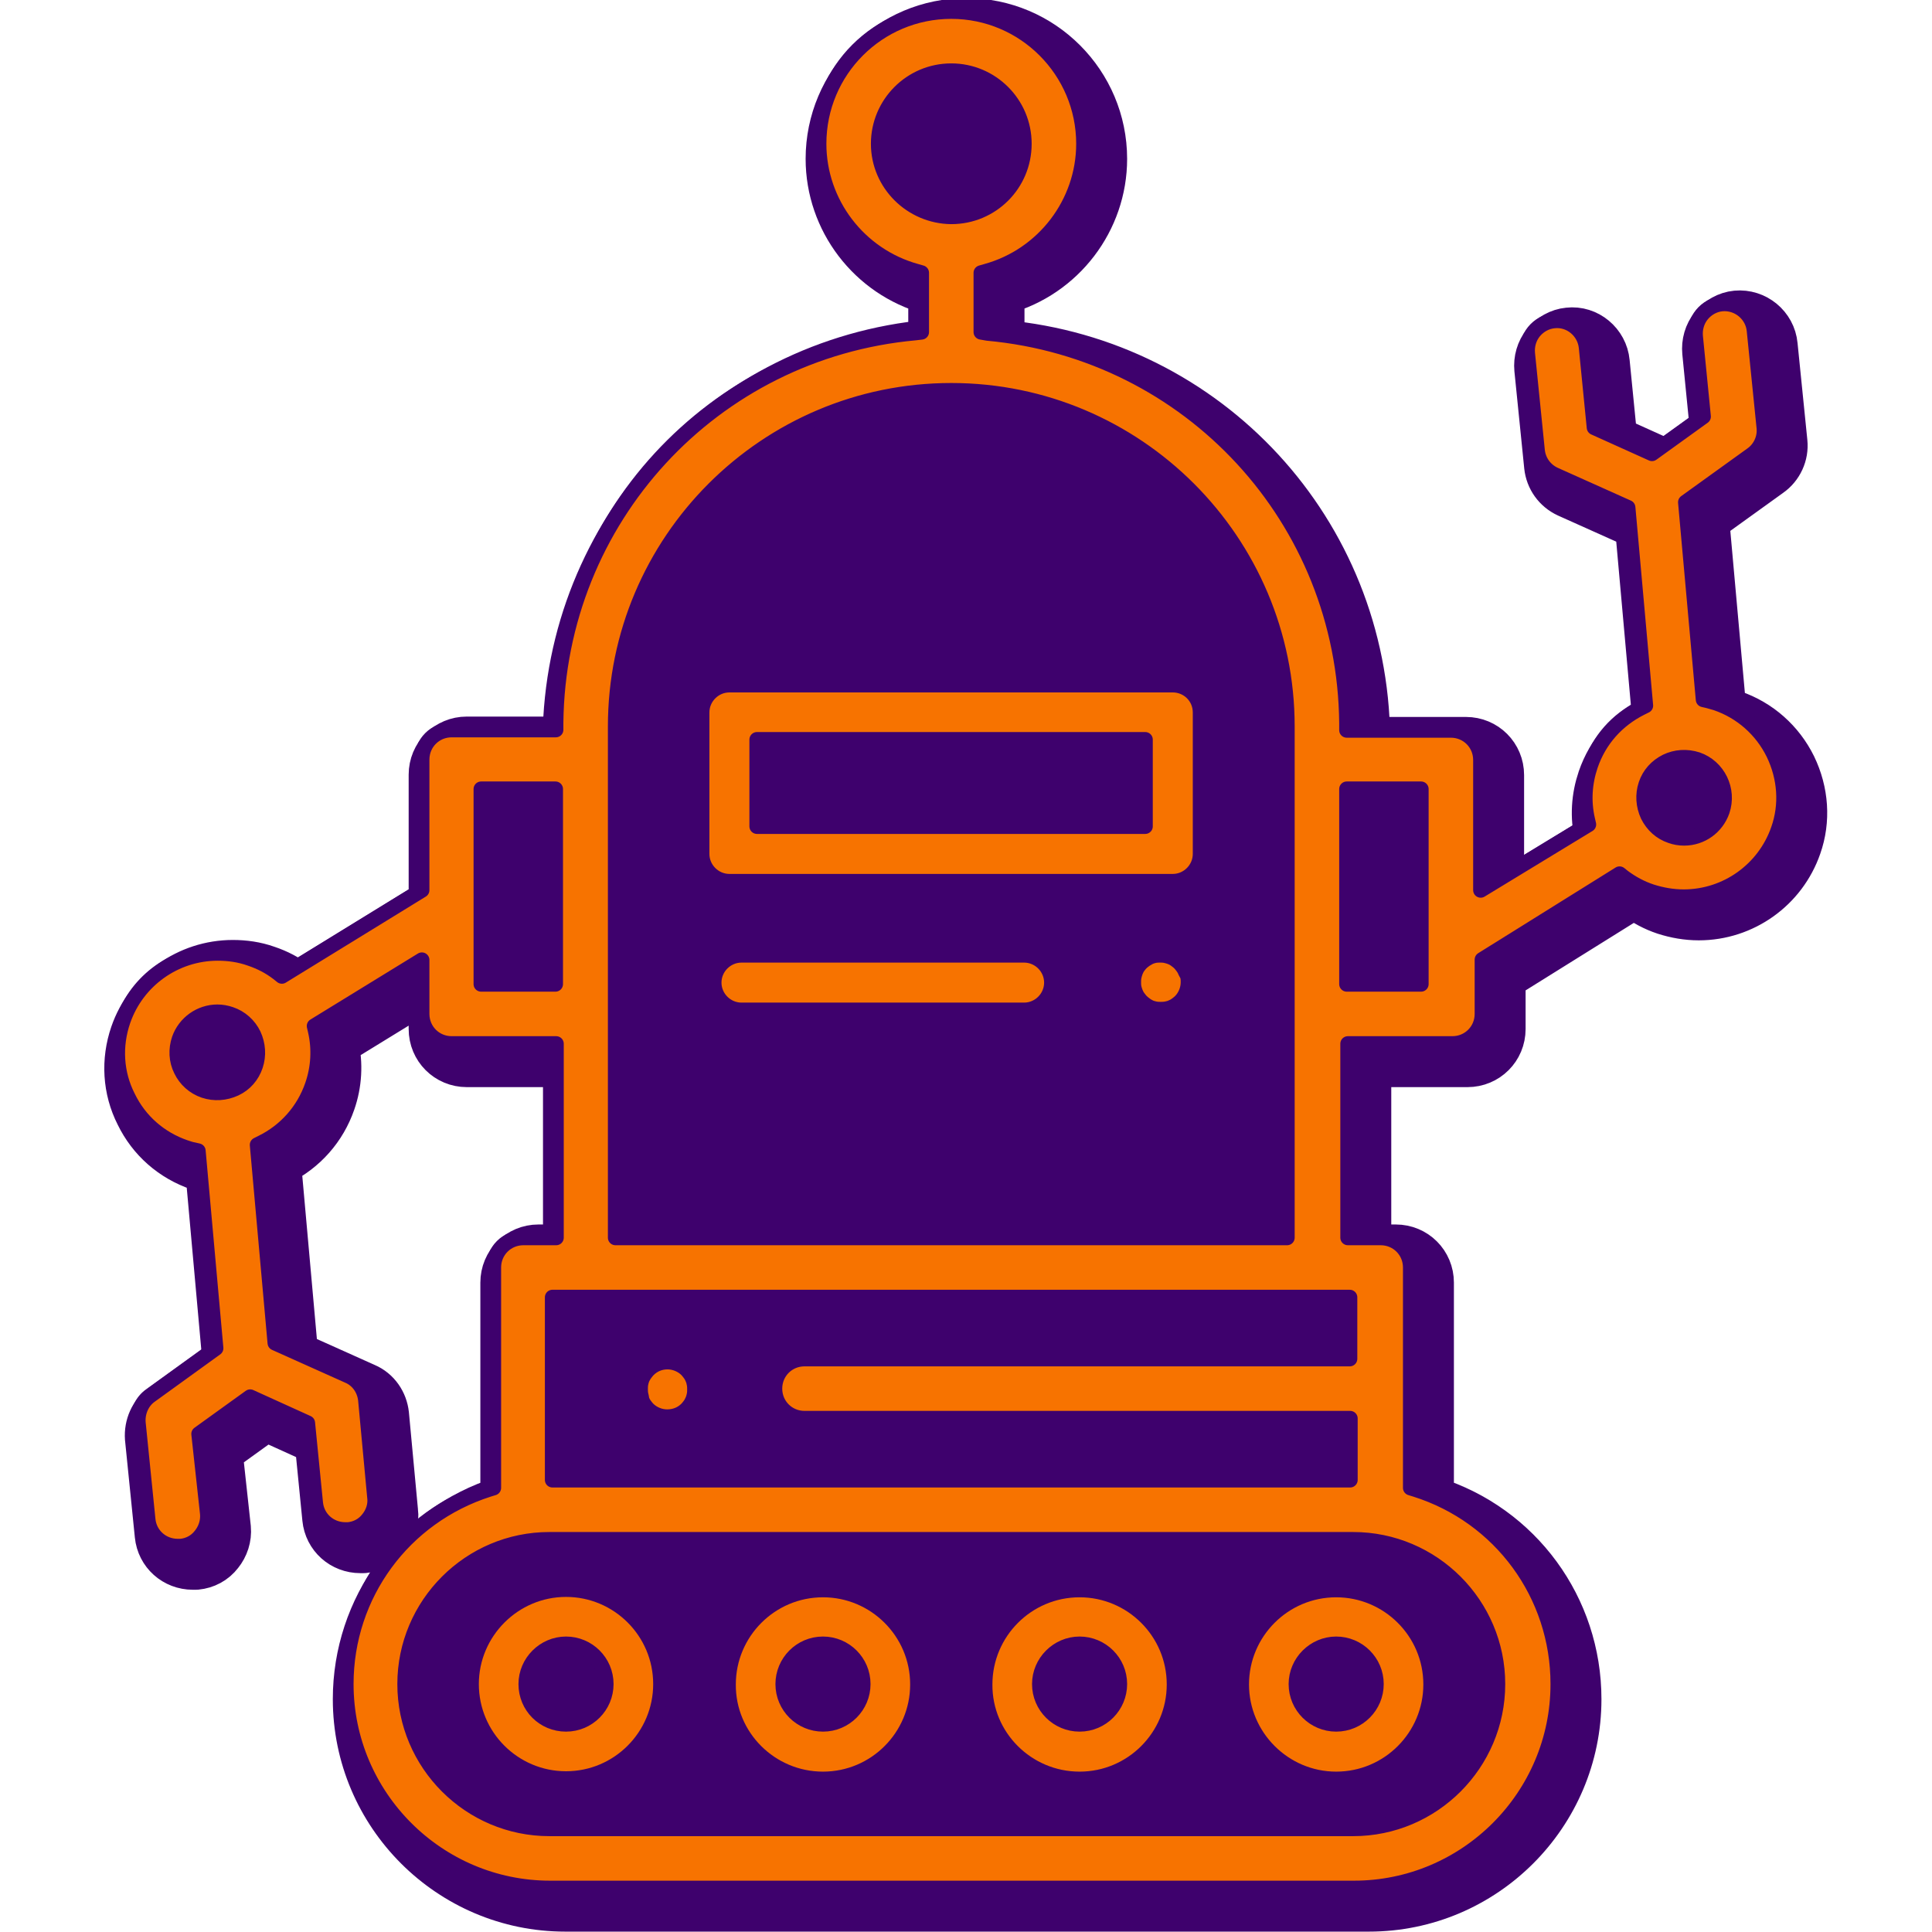
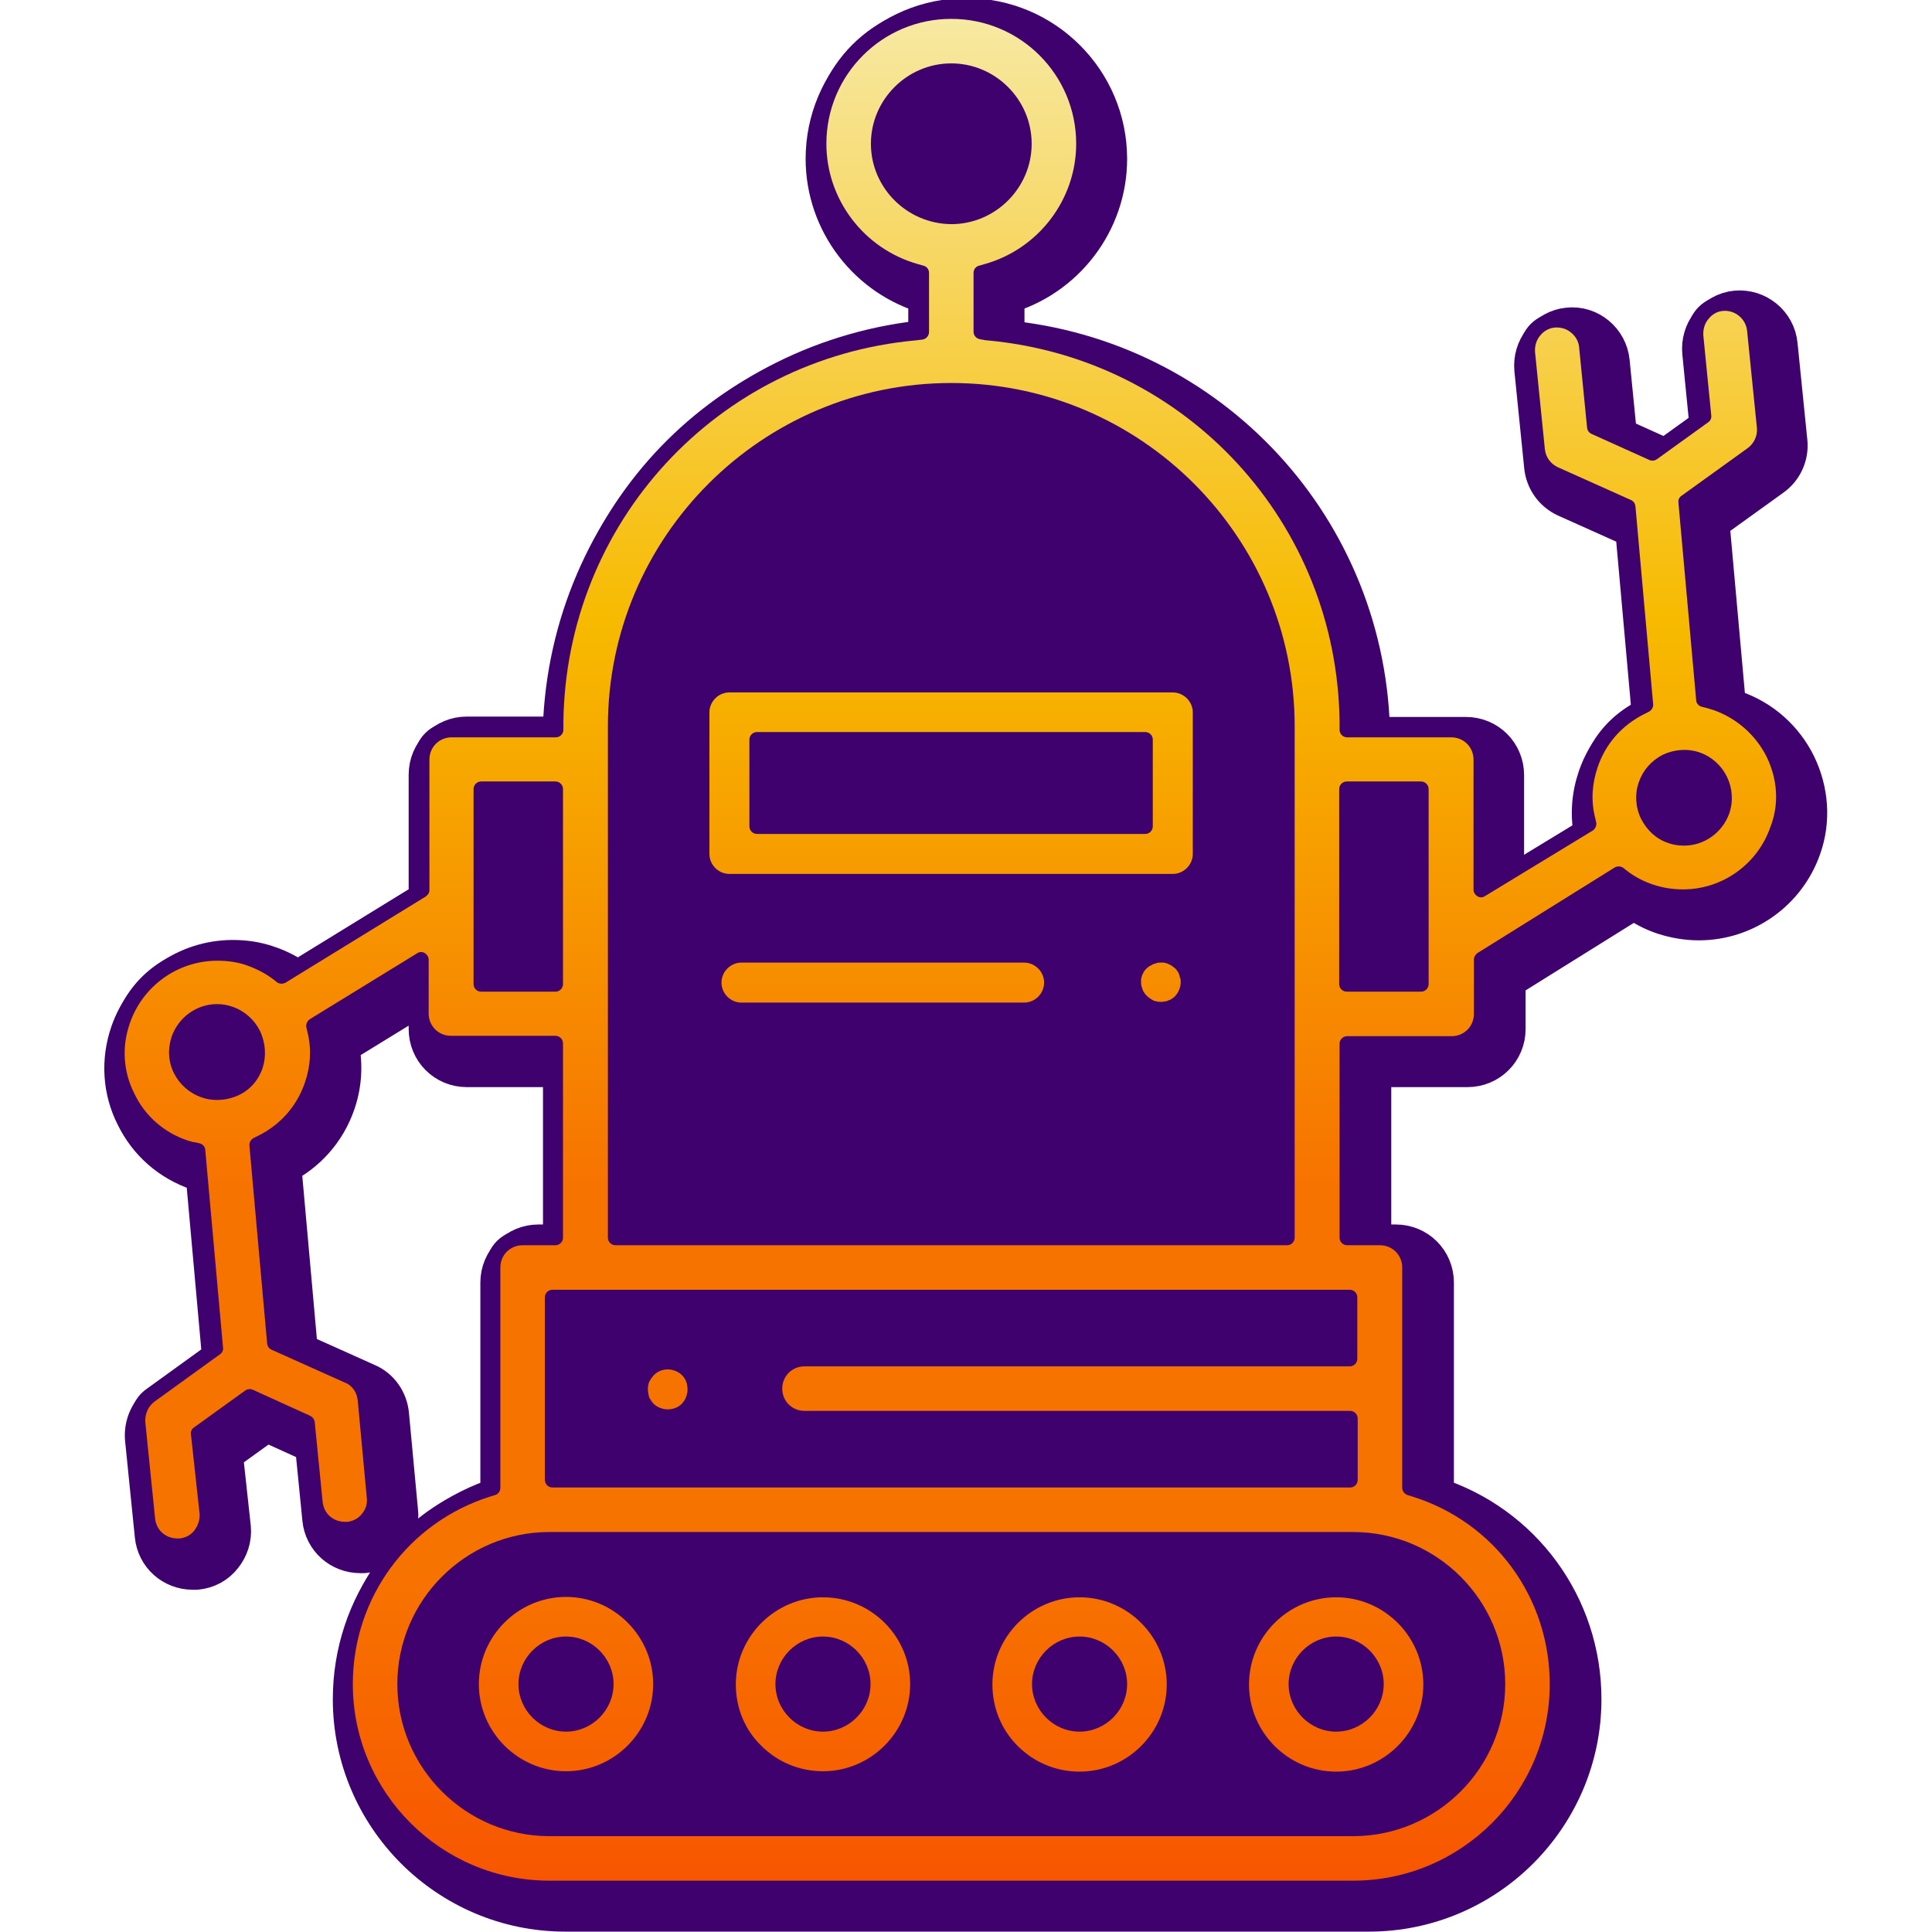
<svg xmlns="http://www.w3.org/2000/svg" version="1.1" id="Capa_1" x="0px" y="0px" viewBox="0 0 512 512" style="enable-background:new 0 0 512 512;" xml:space="preserve">
  <style type="text/css">
	.st0{fill:#3E016D;stroke:#3E016D;stroke-width:15;stroke-linecap:round;stroke-linejoin:round;stroke-miterlimit:10;}
- 	.st1{fill:#F77300;stroke:#3E016D;stroke-width:4;stroke-linecap:round;stroke-linejoin:round;stroke-miterlimit:10;}
+ 	.st1{fill:#3E016D;stroke:#3E016D;stroke-width:4;stroke-linecap:round;stroke-linejoin:round;stroke-miterlimit:10;}
+ 	.st2{fill:url(#SVGID_1_);}
</style>
  <path class="st0" d="M474,203.7c-3.1-6.3-8.5-11.1-15.2-13.4c-0.7-0.2-1.4-0.4-2.1-0.6l-1.3-0.3l-4.7-52.3l17.5-12.6  c2.3-1.6,3.6-4.4,3.3-7.2l-2.6-25.7c-0.4-4.3-4.3-7.5-8.6-7.1c-2.1,0.2-4,1.3-5.3,2.9s-1.9,3.7-1.7,5.8l2.1,21.2l-13.6,9.8  l-15.3-6.9l-2.1-21.2c-0.4-4.3-4.3-7.6-8.6-7.1c-2.1,0.2-4,1.3-5.3,2.9s-1.9,3.7-1.7,5.8l2.6,25.7c0.3,2.8,2,5.2,4.6,6.4l19.4,8.7  l4.7,52.5l-1.2,0.6c-6.4,3.2-11.1,8.5-13.4,15.2c-1.6,4.7-1.9,9.6-0.8,14.4l0.3,1.3l-28.6,17.4v-34.5c0-4.4-3.5-7.9-7.9-7.9h-27.6  v-1.9c-0.5-54-41.5-98.4-95.2-103.3L264,92V76.3l1.4-0.4c15.2-4.2,25.8-18.1,25.8-33.8c0-19.3-15.7-35.1-35.1-35.1  C236.7,7,221,22.7,221,42.1c0,15.7,10.6,29.6,25.8,33.8l1.4,0.4V92l-1.7,0.2c-53.7,4.9-94.6,49.3-95.2,103.3v1.9h-27.6  c-4.4,0-7.9,3.5-7.9,7.9v34.6l-37.1,22.8l-1-0.8c-2.2-1.7-4.7-3-7.4-3.9c-2.8-1-5.7-1.4-8.6-1.4c-11.3,0-21.4,7.2-25.1,17.9  c-2.3,6.7-1.9,13.9,1.3,20.2c3.1,6.4,8.5,11.1,15.2,13.4c0.7,0.2,1.4,0.5,2.1,0.6l1.3,0.3l4.7,52.3l-17.3,12.5  c-2.3,1.6-3.5,4.4-3.3,7.2l2.6,25.7c0.4,4.1,3.8,7.1,7.9,7.1c0.3,0,0.5,0,0.8,0c2.1-0.2,4-1.2,5.3-2.9c1.3-1.6,2-3.7,1.8-5.8  L56.7,384l13.6-9.8l15.2,6.9l2.1,21.2c0.4,4.1,3.8,7.1,7.9,7.1c0.3,0,0.5,0,0.8,0c2.1-0.2,4-1.2,5.3-2.9c1.3-1.6,2-3.7,1.7-5.8  l-2.4-25.7c-0.3-2.8-2-5.3-4.6-6.4l-19.4-8.7l-4.7-52.5l1.2-0.6c6.3-3.1,11.1-8.5,13.4-15.2c1.6-4.6,1.9-9.6,0.8-14.4l-0.3-1.3  l28.5-17.5v14.3c0,4.4,3.5,7.9,7.9,7.9h27.7V332h-8.7c-4.4,0-7.9,3.5-7.9,7.9v58.4l-1.3,0.4c-22.6,7.2-37.8,27.9-37.8,51.6  c0,29.8,24.3,54.1,54.1,54.1h213c29.8,0,54.1-24.3,54.1-54.1c0-23.7-15.2-44.5-37.8-51.6l-1.3-0.4v-58.4c0-4.4-3.5-7.9-7.9-7.9h-8.7  v-51.4h27.7c4.4,0,7.9-3.5,7.9-7.9v-14.3v-0.1l36.4-22.7l1,0.8c2.3,1.7,4.7,3,7.4,3.9c2.8,0.9,5.7,1.4,8.6,1.4  c11.3,0,21.4-7.2,25.1-17.9C477.6,217.3,477.1,210.1,474,203.7z" />
  <g>
    <g>
      <path class="st1" d="M354.1,471.5c13.9,0,25.1-11.3,25.1-25.1c0-13.9-11.3-25.1-25.1-25.1c-13.9,0-25.1,11.3-25.1,25.1    S340.3,471.5,354.1,471.5z M354.1,435.7c5.8,0,10.6,4.7,10.6,10.6c0,5.8-4.7,10.6-10.6,10.6c-5.8,0-10.6-4.7-10.6-10.6    C343.5,440.5,348.3,435.7,354.1,435.7z" />
      <path class="st1" d="M218.1,471.5c13.9,0,25.1-11.3,25.1-25.1c0-13.9-11.3-25.1-25.1-25.1c-13.9,0-25.1,11.3-25.1,25.1    C192.9,460.2,204.2,471.5,218.1,471.5z M218.1,435.7c5.8,0,10.6,4.7,10.6,10.6c0,5.8-4.7,10.6-10.6,10.6    c-5.8,0-10.6-4.7-10.6-10.6C207.5,440.5,212.2,435.7,218.1,435.7z" />
      <path class="st1" d="M124.9,446.3c0,13.9,11.3,25.1,25.1,25.1c13.9,0,25.1-11.3,25.1-25.1c0-13.9-11.3-25.1-25.1-25.1    C136.2,421.2,124.9,432.5,124.9,446.3z M150,435.7c5.8,0,10.6,4.7,10.6,10.6c0,5.8-4.7,10.6-10.6,10.6s-10.6-4.7-10.6-10.6    C139.4,440.5,144.2,435.7,150,435.7z" />
      <path class="st1" d="M314.2,257.6c-0.2-0.5-0.4-0.9-0.7-1.3c-0.3-0.4-0.6-0.8-0.9-1.1s-0.7-0.6-1.1-0.9s-0.8-0.5-1.3-0.7    s-1-0.3-1.4-0.4c-0.5-0.1-0.9-0.1-1.4-0.1c-0.4,0-0.9,0-1.4,0.1c-0.4,0.1-0.8,0.2-1.3,0.4c-0.4,0.2-0.8,0.5-1.2,0.7    c-0.4,0.3-0.8,0.6-1.1,0.9s-0.6,0.7-0.9,1.1c-0.2,0.3-0.4,0.7-0.6,1.2s-0.3,1-0.4,1.4c-0.1,0.5-0.1,0.9-0.1,1.4    c0,0.4,0,0.9,0.1,1.4c0.1,0.4,0.2,0.8,0.4,1.3s0.4,0.9,0.7,1.3c0.3,0.4,0.6,0.8,0.9,1.1c0.3,0.3,0.7,0.6,1.1,0.9s0.8,0.5,1.2,0.7    c0.5,0.2,0.9,0.3,1.4,0.4s0.9,0.1,1.4,0.1c0.4,0,0.9,0,1.4-0.1s1-0.2,1.4-0.4c0.5-0.2,0.9-0.4,1.3-0.7c0.4-0.3,0.8-0.6,1.1-0.9    c1.3-1.3,2.1-3.2,2.1-5.1c0-0.4,0-0.9-0.1-1.4C314.7,258.5,314.5,258.1,314.2,257.6z" />
      <path class="st1" d="M271.4,253.1h-74.9c-4,0-7.3,3.3-7.3,7.3s3.3,7.3,7.3,7.3h74.9c4,0,7.3-3.3,7.3-7.3S275.4,253.1,271.4,253.1z    " />
      <path class="st1" d="M286.1,471.5c13.9,0,25.1-11.3,25.1-25.1c0-13.9-11.3-25.1-25.1-25.1c-13.9,0-25.1,11.3-25.1,25.1    C260.9,460.2,272.2,471.5,286.1,471.5z M286.1,435.7c5.8,0,10.6,4.7,10.6,10.6c0,5.8-4.7,10.6-10.6,10.6    c-5.8,0-10.6-4.7-10.6-10.6C275.5,440.5,280.3,435.7,286.1,435.7z" />
      <path class="st1" d="M170.1,371c0.2,0.5,0.4,0.9,0.7,1.3s0.6,0.8,0.9,1.1c1.3,1.3,3.2,2.1,5.1,2.1c2,0,3.8-0.7,5.2-2.1    c0.3-0.3,0.6-0.7,0.9-1.1c0.3-0.4,0.5-0.9,0.7-1.3c0.2-0.5,0.3-0.9,0.4-1.4c0.1-0.5,0.1-0.9,0.1-1.4c0-0.4,0-0.9-0.1-1.4    s-0.2-1-0.4-1.4c-0.2-0.5-0.4-0.9-0.7-1.3s-0.6-0.8-0.9-1.1c-1.3-1.3-3.2-2.1-5.1-2.1c-1.9,0-3.7,0.7-5.1,2.1    c-0.3,0.3-0.6,0.7-0.9,1.1c-0.3,0.4-0.5,0.8-0.7,1.2c-0.2,0.5-0.3,0.9-0.4,1.4c-0.1,0.5-0.1,0.9-0.1,1.4c0,0.4,0,0.9,0.1,1.4    C169.9,369.9,170,370.3,170.1,371z" />
      <path class="st1" d="M310.8,181.5H193.3c-4,0-7.3,3.3-7.3,7.3v37.5c0,4,3.3,7.3,7.3,7.3h117.5c4,0,7.3-3.3,7.3-7.3v-37.5    C318.1,184.7,314.8,181.5,310.8,181.5z M303.5,219H200.6v-23h102.9V219z" />
      <path class="st1" d="M470,199.7c-3.1-6.3-8.5-11.1-15.2-13.4c-0.7-0.2-1.4-0.4-2.1-0.6l-1.3-0.3l-4.7-52.3l17.5-12.6    c2.3-1.6,3.6-4.4,3.3-7.2l-2.6-25.7c-0.4-4.3-4.3-7.5-8.6-7.1c-2.1,0.2-4,1.3-5.3,2.9s-1.9,3.7-1.7,5.8l2.1,21.2l-13.6,9.8    l-15.3-6.9l-2.1-21.2c-0.4-4.3-4.3-7.6-8.6-7.1c-2.1,0.2-4,1.3-5.3,2.9s-1.9,3.7-1.7,5.8l2.6,25.7c0.3,2.8,2,5.2,4.6,6.4l19.4,8.7    l4.7,52.5l-1.2,0.6c-6.4,3.2-11.1,8.5-13.4,15.2c-1.6,4.7-1.9,9.6-0.8,14.4l0.3,1.3l-28.6,17.4v-34.5c0-4.4-3.5-7.9-7.9-7.9h-27.6    v-1.9c-0.5-54-41.5-98.4-95.2-103.3L260,88V72.3l1.4-0.4c15.2-4.2,25.8-18.1,25.8-33.8c0-19.3-15.7-35.1-35.1-35.1    C232.7,3,217,18.7,217,38.1c0,15.7,10.6,29.6,25.8,33.8l1.4,0.4V88l-1.7,0.2c-53.7,4.9-94.6,49.3-95.2,103.3v1.9h-27.6    c-4.4,0-7.9,3.5-7.9,7.9v34.6l-37.1,22.8l-1-0.8c-2.2-1.7-4.7-3-7.4-3.9c-2.8-1-5.7-1.4-8.6-1.4c-11.3,0-21.4,7.2-25.1,17.9    c-2.3,6.7-1.9,13.9,1.3,20.2c3.1,6.4,8.5,11.1,15.2,13.4c0.7,0.2,1.4,0.5,2.1,0.6l1.3,0.3l4.7,52.3l-17.3,12.5    c-2.3,1.6-3.5,4.4-3.3,7.2l2.6,25.7c0.4,4.1,3.8,7.1,7.9,7.1c0.3,0,0.5,0,0.8,0c2.1-0.2,4-1.2,5.3-2.9c1.3-1.6,2-3.7,1.8-5.8    L52.7,380l13.6-9.8l15.2,6.9l2.1,21.2c0.4,4.1,3.8,7.1,7.9,7.1c0.3,0,0.5,0,0.8,0c2.1-0.2,4-1.2,5.3-2.9c1.3-1.6,2-3.7,1.7-5.8    L96.9,371c-0.3-2.8-2-5.3-4.6-6.4l-19.4-8.7l-4.7-52.5l1.2-0.6c6.3-3.1,11.1-8.5,13.4-15.2c1.6-4.6,1.9-9.6,0.8-14.4l-0.3-1.3    l28.5-17.5v14.3c0,4.4,3.5,7.9,7.9,7.9h27.7V328h-8.7c-4.4,0-7.9,3.5-7.9,7.9v58.4l-1.3,0.4c-22.6,7.2-37.8,27.9-37.8,51.6    c0,29.8,24.3,54.1,54.1,54.1h213c29.8,0,54.1-24.3,54.1-54.1c0-23.7-15.2-44.5-37.8-51.6l-1.3-0.4v-58.4c0-4.4-3.5-7.9-7.9-7.9    h-8.7v-51.4h27.7c4.4,0,7.9-3.5,7.9-7.9v-14.3v-0.1l36.4-22.7l1,0.8c2.3,1.7,4.7,3,7.4,3.9c2.8,0.9,5.7,1.4,8.6,1.4    c11.3,0,21.4-7.2,25.1-17.9C473.6,213.3,473.1,206.1,470,199.7z M67.7,282.4c-0.9,2.7-2.8,4.9-5.4,6.1s-5.5,1.4-8.2,0.5    s-4.9-2.9-6.1-5.4c-1.3-2.6-1.4-5.5-0.5-8.2c1.5-4.3,5.6-7.2,10.1-7.2c1.2,0,2.3,0.2,3.5,0.6c2.7,0.9,4.9,2.9,6.1,5.4    C68.4,276.8,68.6,279.7,67.7,282.4z M147.2,260.8h-19.7v-51.7h19.7V260.8z M232.8,38.1c0-10.6,8.6-19.3,19.3-19.3    c10.6,0,19.3,8.6,19.3,19.3s-8.6,19.3-19.3,19.3C241.5,57.3,232.8,48.7,232.8,38.1z M163.1,192.5c0-49.1,39.9-89,89-89    s89,39.9,89,89V328h-178V192.5z M396.9,446.3c0,21.1-17.2,38.3-38.3,38.3h-213c-21.1,0-38.3-17.2-38.3-38.3    c0-21.1,17.2-38.3,38.3-38.3h213C379.7,408,396.9,425.2,396.9,446.3z M357.7,343.8v16.3H213.2c-4.4,0-7.9,3.5-7.9,7.9    s3.5,7.9,7.9,7.9h144.6v16.3H146.4v-48.4L357.7,343.8z M376.6,260.8h-19.7v-51.7h19.7V260.8z M456.4,214.9    c-1.5,4.3-5.5,7.2-10.1,7.2c-1.2,0-2.4-0.2-3.5-0.6c-2.7-0.9-4.8-2.8-6.1-5.4c-1.2-2.6-1.4-5.5-0.5-8.2s2.8-4.8,5.4-6.1    c2.5-1.2,5.4-1.4,8.2-0.5C455.3,203.2,458.3,209.3,456.4,214.9z" />
    </g>
  </g>
+   <linearGradient id="SVGID_1_" gradientUnits="userSpaceOnUse" x1="251.937" y1="5" x2="251.937" y2="498.4">
+     <stop offset="0" style="stop-color:#F7E9A2" />
+     <stop offset="0.324" style="stop-color:#F7BA00" />
+     <stop offset="0.627" style="stop-color:#F77300" />
+     <stop offset="0.836" style="stop-color:#F77300" />
+     <stop offset="1" style="stop-color:#F75600" />
+   </linearGradient>
+   <path class="st2" d="M331,446.4c0,12.7,10.4,23.1,23.1,23.1s23.1-10.4,23.1-23.1s-10.4-23.1-23.1-23.1S331,433.7,331,446.4z   M366.7,446.3c0,6.9-5.7,12.6-12.6,12.6c-6.9,0-12.6-5.7-12.6-12.6c0-6.9,5.7-12.6,12.6-12.6C361,433.7,366.7,439.4,366.7,446.3z   M218.1,423.3c-12.7,0-23.1,10.4-23.1,23.1c0,6.1,2.3,11.9,6.7,16.2c4.4,4.4,10.2,6.8,16.4,6.8c12.7,0,23.1-10.4,23.1-23.1  S230.8,423.3,218.1,423.3z M218.1,458.9c-6.9,0-12.6-5.7-12.6-12.6c0-6.9,5.7-12.6,12.6-12.6s12.6,5.7,12.6,12.6  C230.7,453.2,225,458.9,218.1,458.9z M150,423.2c-12.7,0-23.1,10.4-23.1,23.1s10.4,23.1,23.1,23.1s23.1-10.4,23.1-23.1  S162.7,423.2,150,423.2z M150,458.9c-6.9,0-12.6-5.7-12.6-12.6c0-6.9,5.7-12.6,12.6-12.6s12.6,5.7,12.6,12.6  C162.6,453.2,156.9,458.9,150,458.9z M312.8,259.3c0.1,0.3,0.1,0.7,0.1,1c0,1.3-0.6,2.8-1.5,3.7c-0.2,0.2-0.5,0.5-0.9,0.7  c-0.2,0.2-0.5,0.3-0.8,0.4c-0.1,0-0.1,0-0.2,0.1c-0.2,0.1-0.6,0.2-0.9,0.2c-0.3,0.1-0.7,0.1-1,0.1c-0.5,0-0.7,0-1-0.1  c-0.4-0.1-0.7-0.1-1-0.3c-0.3-0.2-0.6-0.3-0.8-0.5c-0.3-0.2-0.7-0.5-0.9-0.7c-0.2-0.2-0.5-0.5-0.7-0.9c-0.2-0.2-0.3-0.5-0.4-0.8  c-0.2-0.4-0.2-0.7-0.3-0.9c-0.1-0.3-0.1-0.7-0.1-1c0-0.5,0-0.7,0-0.9l0.1-0.3c0.1-0.3,0.1-0.6,0.3-0.9c0.2-0.4,0.3-0.7,0.4-0.8  c0.2-0.3,0.5-0.6,0.7-0.8c0.2-0.2,0.5-0.4,0.8-0.6c0.2-0.1,0.4-0.2,0.6-0.3c0.1-0.1,0.2-0.2,0.4-0.2c0.3-0.1,0.6-0.2,0.9-0.3  c0.3-0.1,0.7-0.1,1-0.1c0.5,0,0.7,0,0.9,0l0.3,0.1c0.3,0.1,0.6,0.1,0.9,0.3c0.4,0.2,0.6,0.3,0.8,0.4c0.3,0.3,0.7,0.5,0.9,0.7  c0.2,0.2,0.5,0.5,0.7,0.9c0.2,0.2,0.3,0.5,0.4,0.8c0,0.1,0.1,0.2,0.1,0.3C312.6,258.9,312.8,259.2,312.8,259.3z M276.7,260.4  c0,2.9-2.4,5.3-5.3,5.3h-74.9c-2.9,0-5.3-2.4-5.3-5.3s2.4-5.3,5.3-5.3h74.9C274.3,255.1,276.7,257.5,276.7,260.4z M286.1,423.3  c-12.7,0-23.1,10.4-23.1,23.1c0,6.1,2.3,11.9,6.7,16.3c4.4,4.4,10.2,6.8,16.4,6.8c12.7,0,23.1-10.4,23.1-23.1  S298.8,423.3,286.1,423.3z M286.1,458.9c-6.9,0-12.6-5.7-12.6-12.6c0-6.9,5.7-12.6,12.6-12.6c6.9,0,12.6,5.7,12.6,12.6  C298.7,453.2,293,458.9,286.1,458.9z M171.8,369.1c-0.1-0.3-0.1-0.7-0.1-1c0-0.5,0-0.7,0.1-1c0.1-0.4,0.1-0.6,0.3-1  c0.2-0.3,0.3-0.6,0.5-0.8c0.2-0.3,0.5-0.7,0.7-0.9c1-1,2.3-1.5,3.7-1.5c1.3,0,2.8,0.6,3.7,1.5c0.2,0.2,0.5,0.5,0.7,0.9  c0.2,0.2,0.3,0.4,0.4,0.8c0,0.1,0,0.1,0.1,0.2c0.1,0.2,0.2,0.6,0.2,0.9c0.1,0.3,0.1,0.7,0.1,1c0,0.5,0,0.7-0.1,1  c-0.1,0.4-0.1,0.7-0.3,1l-0.1,0.3c-0.1,0.2-0.2,0.5-0.3,0.6c-0.2,0.3-0.5,0.7-0.7,0.9c-1,1-2.3,1.5-3.8,1.5c-1.3,0-2.8-0.6-3.7-1.5  c-0.2-0.2-0.5-0.6-0.7-0.9c-0.1-0.2-0.2-0.4-0.4-0.6C171.9,369.8,171.8,369.4,171.8,369.1z M193.3,231.6h117.5  c2.9,0,5.3-2.4,5.3-5.3v-37.5c0-2.9-2.4-5.3-5.3-5.3H193.3c-2.9,0-5.3,2.4-5.3,5.3v37.5C188,229.2,190.4,231.6,193.3,231.6z   M198.6,196c0-1.1,0.9-2,2-2h102.9c1.1,0,2,0.9,2,2v23c0,1.1-0.9,2-2,2H200.6c-1.1,0-2-0.9-2-2V196z M468.2,200.6  c-2.9-5.8-7.9-10.2-14-12.4l-2-0.6l-1.2-0.3c-0.8-0.2-1.5-0.9-1.5-1.8l-4.7-52.3c-0.1-0.7,0.2-1.4,0.8-1.8l17.5-12.6  c1.7-1.2,2.7-3.3,2.5-5.4l-2.6-25.7c-0.3-3.2-3.2-5.6-6.4-5.3c-1.5,0.1-2.9,0.9-3.9,2.2c-1,1.2-1.4,2.8-1.3,4.3l2.1,21.2  c0.1,0.7-0.2,1.4-0.8,1.8l-13.6,9.8c-0.6,0.4-1.3,0.5-2,0.2l-15.3-6.9c-0.7-0.3-1.1-0.9-1.2-1.6l-2.1-21.2c-0.1-1.6-0.9-3.1-2.2-4.1  c-1.2-1-2.7-1.4-4.2-1.3c-1.5,0.1-3,0.9-4,2.2c-1,1.2-1.4,2.8-1.3,4.3l2.6,25.7c0.2,2.1,1.5,3.9,3.4,4.8l19.4,8.7  c0.7,0.3,1.1,0.9,1.2,1.6l4.7,52.5c0.1,0.8-0.4,1.6-1.1,2l-1.2,0.6c-6,3-10.3,7.9-12.4,14.1c-1.5,4.4-1.8,8.9-0.7,13.3l0.3,1.3  c0.2,0.8-0.2,1.7-0.9,2.2l-28.6,17.4c-0.6,0.4-1.4,0.4-2,0c-0.6-0.4-1-1-1-1.7v-34.5c0-3.3-2.6-5.9-5.9-5.9h-27.6c-1.1,0-2-0.9-2-2  v-1.9c-0.5-52.9-40.6-96.5-93.4-101.3c-0.1,0-0.1,0-0.2,0l-1.7-0.3c-1-0.2-1.7-1-1.7-2V72.3c0-0.9,0.6-1.7,1.5-1.9l1.4-0.4  c14.3-4,24.3-17.1,24.3-31.9c0-18.3-14.8-33.1-33.1-33.1S219,19.8,219,38.1c0,14.8,10,27.9,24.3,31.9l1.4,0.4c0.9,0.2,1.5,1,1.5,1.9  V88c0,1-0.8,1.9-1.8,2l-1.7,0.2c-52.7,4.8-92.8,48.4-93.4,101.3v1.9c0,1.1-0.9,2-2,2h-27.6c-3.3,0-5.9,2.6-5.9,5.9v34.6  c0,0.7-0.4,1.3-1,1.7l-37.1,22.8c-0.7,0.4-1.6,0.4-2.3-0.1l-1-0.8c-2-1.5-4.3-2.7-6.8-3.6c-2.4-0.9-5.1-1.3-8-1.3  c-10.5,0-19.8,6.7-23.2,16.6c-2.2,6.3-1.7,12.9,1.2,18.6c2.8,5.9,7.8,10.3,14,12.4c0.2,0.1,0.5,0.2,0.7,0.2c0.4,0.1,0.8,0.3,1.1,0.3  c0.1,0,0.1,0,0.2,0l1.3,0.3c0.8,0.2,1.5,0.9,1.5,1.8l4.7,52.3c0.1,0.7-0.2,1.4-0.8,1.8l-17.3,12.5c-1.7,1.2-2.6,3.3-2.5,5.4  l2.6,25.6c0.3,3.1,2.8,5.3,5.9,5.3h0.7c1.5-0.2,2.9-0.9,3.8-2.1c1-1.3,1.5-2.9,1.4-4.4l-2.3-21.1c-0.1-0.7,0.2-1.4,0.8-1.8l13.6-9.8  c0.6-0.4,1.3-0.5,2-0.2l15.2,6.9c0.6,0.3,1.1,0.9,1.2,1.6l2.1,21.2c0.3,3.1,2.8,5.3,5.9,5.3h0.7c1.5-0.2,2.9-0.9,3.8-2.1  c1.1-1.3,1.5-2.8,1.3-4.3l-2.4-25.8c-0.2-2.1-1.5-4-3.4-4.7l-19.4-8.7c-0.7-0.3-1.1-0.9-1.2-1.6l-4.7-52.5c-0.1-0.8,0.4-1.6,1.1-2  l1.2-0.6c5.9-2.9,10.3-7.9,12.4-14.1c1.5-4.3,1.8-8.9,0.7-13.3l-0.3-1.3c-0.2-0.8,0.2-1.7,0.9-2.2l28.5-17.5c0.6-0.4,1.4-0.4,2,0  c0.6,0.4,1,1,1,1.7v14.3c0,3.3,2.6,5.9,5.9,5.9h27.7c1.1,0,2,0.9,2,2V328c0,1.1-0.9,2-2,2h-8.7c-3.3,0-5.9,2.6-5.9,5.9v58.4  c0,0.9-0.6,1.7-1.4,1.9l-1.3,0.4c-21.8,6.9-36.4,26.9-36.4,49.7c0,28.7,23.4,52.1,52.1,52.1h213c28.7,0,52.1-23.4,52.1-52.1  c0-22.9-14.6-42.9-36.4-49.7l-1.3-0.4c-0.8-0.3-1.4-1-1.4-1.9v-58.4c0-3.3-2.6-5.9-5.9-5.9h-8.7c-1.1,0-2-0.9-2-2v-51.4  c0-1.1,0.9-2,2-2h27.7c3.3,0,5.9-2.6,5.9-5.9v-14.4c0-0.7,0.4-1.3,0.9-1.7l36.4-22.7c0.7-0.4,1.6-0.4,2.3,0.1l1,0.8  c2.1,1.6,4.4,2.8,6.8,3.6c2.7,0.9,5.4,1.3,8,1.3c10.5,0,19.8-6.7,23.2-16.6C471.5,213.2,471.1,206.6,468.2,200.6z M69.6,283  c-1.1,3.3-3.4,5.9-6.5,7.3c-1.8,0.8-3.7,1.2-5.6,1.2c-1.4,0-2.8-0.2-4.1-0.7c-3.2-1.1-5.8-3.4-7.3-6.4c-1.5-3-1.7-6.4-0.6-9.7  c1.8-5.1,6.6-8.6,12-8.6c1.4,0,2.7,0.2,4.1,0.7c3.2,1.1,5.8,3.4,7.3,6.4C70.4,276.4,70.6,279.9,69.6,283z M149.2,260.8  c0,1.1-0.9,2-2,2h-19.7c-1.1,0-2-0.9-2-2v-51.7c0-1.1,0.9-2,2-2h19.7c1.1,0,2,0.9,2,2V260.8z M230.8,38.1c0-11.7,9.6-21.3,21.3-21.3  c11.7,0,21.3,9.6,21.3,21.3c0,11.7-9.6,21.3-21.3,21.3C240.3,59.3,230.8,49.7,230.8,38.1z M161.1,192.5c0-50.2,40.8-91,91-91  c50.2,0,91,40.8,91,91V328c0,1.1-0.9,2-2,2h-178c-1.1,0-2-0.9-2-2V192.5z M398.9,446.3c0,22.2-18.1,40.3-40.3,40.3h-213  c-22.2,0-40.3-18.1-40.3-40.3s18.1-40.3,40.3-40.3h213C380.8,406,398.9,424.1,398.9,446.3z M357.7,341.8c1.1,0,2,0.9,2,2v16.3  c0,1.1-0.9,2-2,2H213.2c-3.3,0-5.9,2.6-5.9,5.9s2.6,5.9,5.9,5.9h144.6c1.1,0,2,0.9,2,2v16.3c0,1.1-0.9,2-2,2H146.4c-1.1,0-2-0.9-2-2  v-48.4c0-1.1,0.9-2,2-2H357.7z M378.6,260.8c0,1.1-0.9,2-2,2h-19.7c-1.1,0-2-0.9-2-2v-51.7c0-1.1,0.9-2,2-2h19.7c1.1,0,2,0.9,2,2  V260.8z M458.3,215.5C458.3,215.5,458.3,215.6,458.3,215.5c-1.8,5.1-6.6,8.6-12,8.6c-1.4,0-2.9-0.2-4.2-0.7c-3.1-1-5.6-3.3-7.2-6.4  c-1.5-3.1-1.7-6.6-0.6-9.7c1.1-3.2,3.3-5.7,6.4-7.3c3-1.4,6.5-1.7,9.7-0.6C457,201.7,460.5,208.9,458.3,215.5z" />
</svg>
